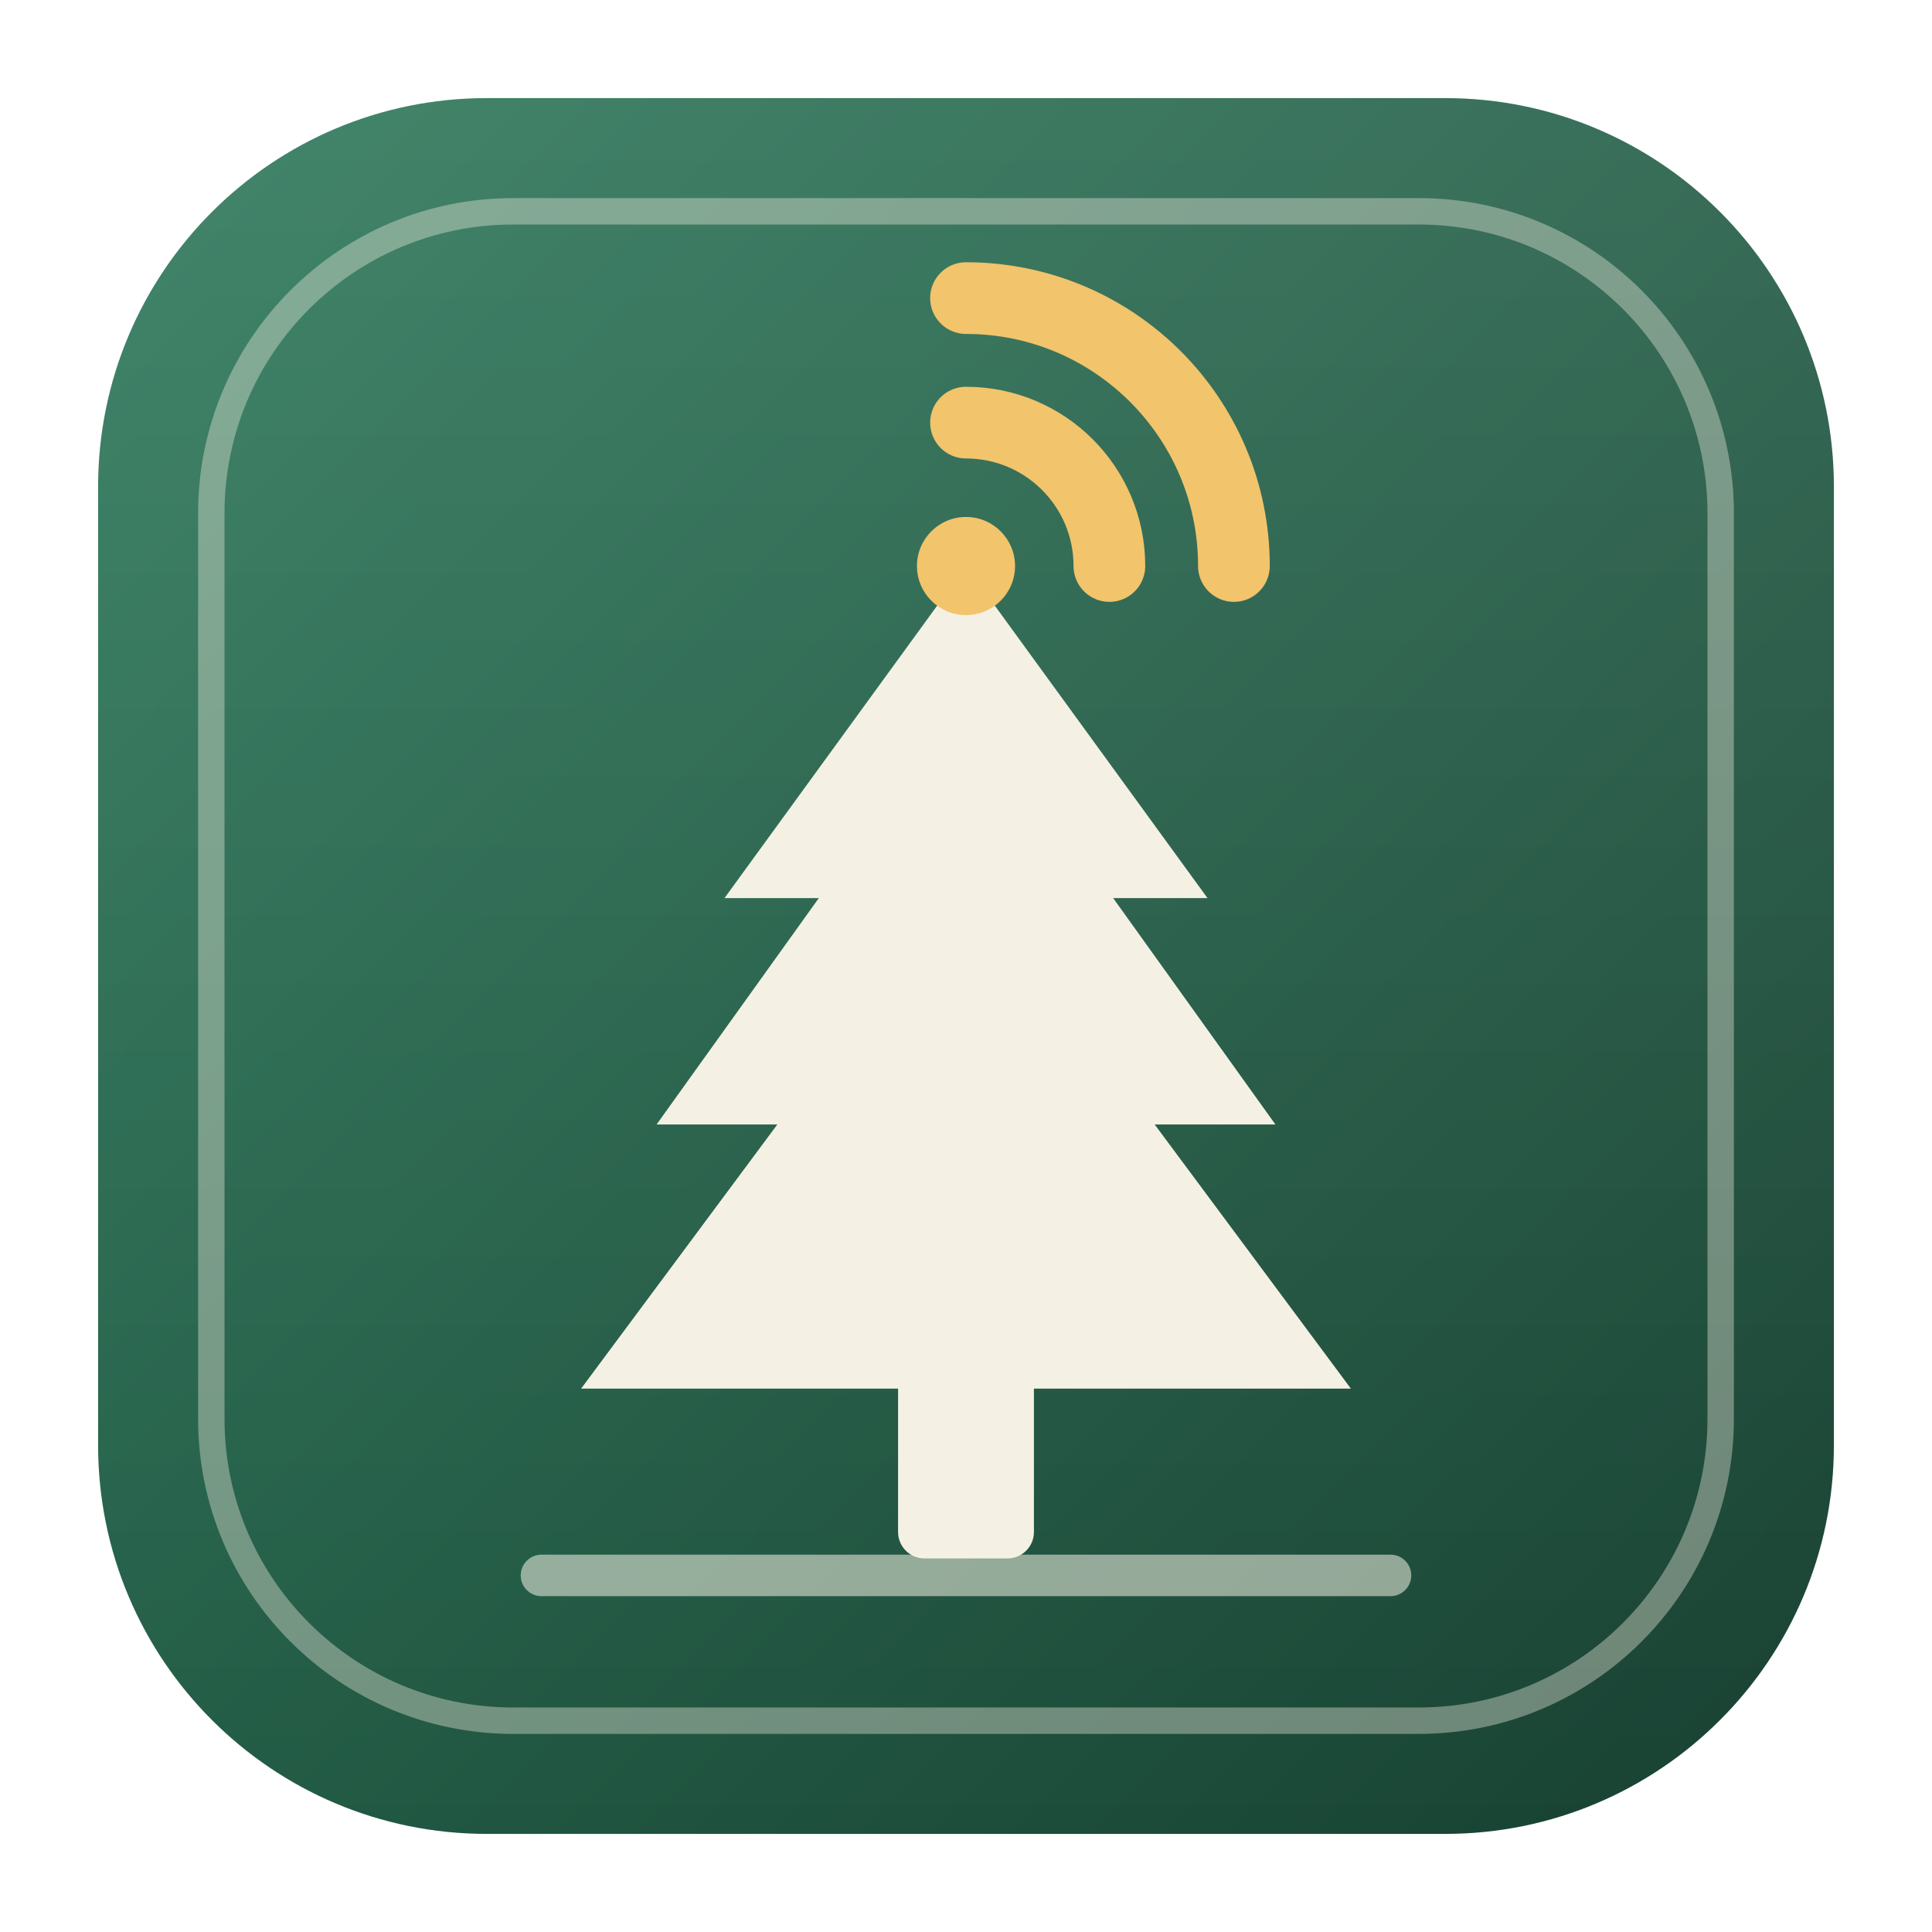
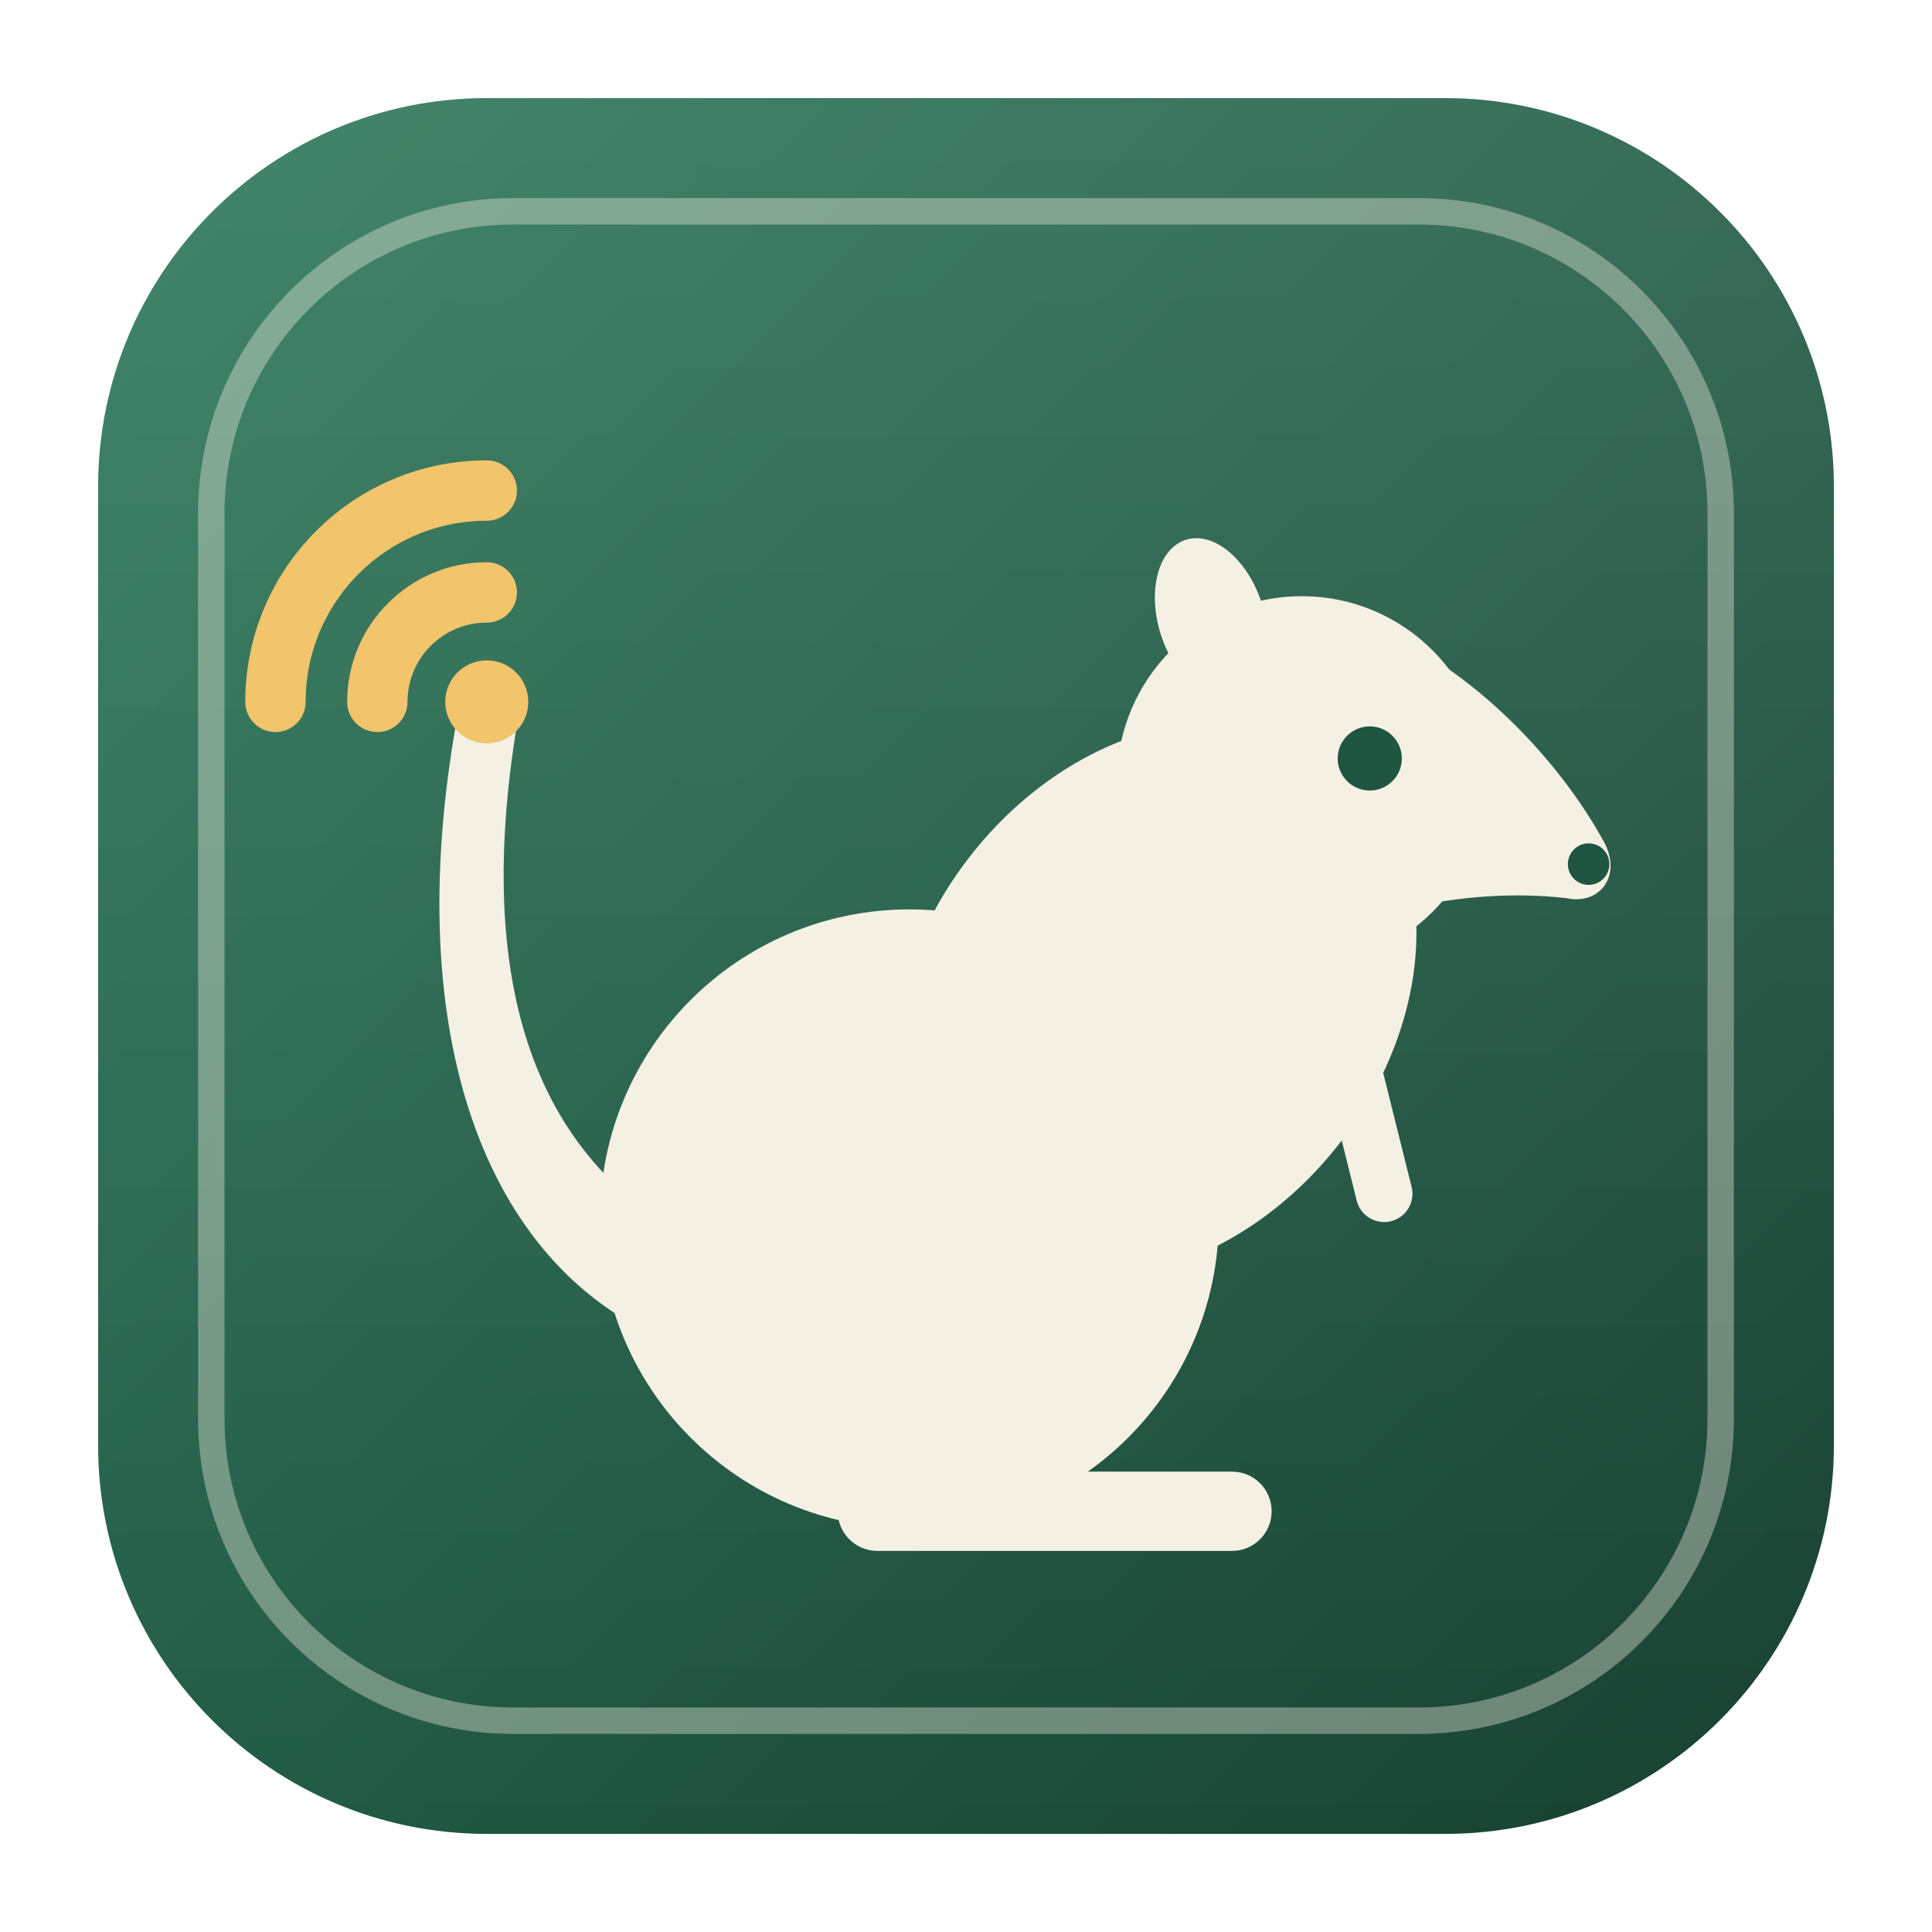
<svg xmlns="http://www.w3.org/2000/svg" viewBox="0 0 1024 1024" width="1024" height="1024">
  <defs>
    <linearGradient id="bg" x1="0" y1="0" x2="1" y2="1">
      <stop offset="0" stop-color="#2E7A5C" />
      <stop offset="1" stop-color="#173F30" />
    </linearGradient>
    <linearGradient id="shine" x1="0" y1="0" x2="0" y2="1">
      <stop offset="0" stop-color="#ffffff" stop-opacity=".10" />
      <stop offset="1" stop-color="#ffffff" stop-opacity="0" />
    </linearGradient>
  </defs>
  <rect x="52" y="52" width="920" height="920" rx="206" fill="url(#bg)" />
  <rect x="52" y="52" width="920" height="920" rx="206" fill="url(#shine)" />
  <rect x="112" y="112" width="800" height="800" rx="160" fill="none" stroke="#F4F1E4" stroke-opacity=".38" stroke-width="14" />
-   <g fill="#F4F1E4">
-     <path d="M512 300 L640 476 L590 476 L676 596 L612 596 L716 736 L308 736 L412 596 L348 596 L434 476 L384 476 Z" />
-     <rect x="476" y="722" width="72" height="104" rx="14" />
+   <g transform="translate(36 10)">
+     <g fill="#F4F1E4">
+       <path d="M316 700 C 222 660, 176 540, 206 372 C 210 348, 242 350, 238 374 C 214 520, 252 610, 340 652 Z" />
+       <circle cx="446" cy="636" r="164" />
+       <ellipse cx="576" cy="520" rx="124" ry="160" transform="rotate(38 576 520)" />
+       <circle cx="654" cy="404" r="98" />
+       <path d="M680 318 C 740 338, 790 392, 814 436 C 824 454, 812 470, 794 466 C 740 460, 690 474, 640 492 Z" />
+       <ellipse cx="606" cy="318" rx="28" ry="44" transform="rotate(-18 606 318)" />
+       <rect x="408" y="770" width="230" height="42" rx="21" />
+       <rect x="664" y="548" width="30" height="92" rx="15" transform="rotate(-14 679 548)" />
+     </g>
+     <g fill="none" stroke="#F2C46B" stroke-width="32" stroke-linecap="round">
+       <path d="M164 362 A58 58 0 0 1 222 304" />
+       <path d="M110 362 A112 112 0 0 1 222 250" />
+     </g>
+     <circle cx="222" cy="362" r="22" fill="#F2C46B" />
+     <circle cx="690" cy="392" r="17" fill="#1F5541" />
+     <circle cx="806" cy="448" r="11" fill="#1F5541" />
  </g>
-   <rect x="276" y="824" width="472" height="22" rx="11" fill="#F4F1E4" fill-opacity=".55" />
-   <g fill="none" stroke="#F2C46B" stroke-width="38" stroke-linecap="round">
-     <path d="M512 224 A76 76 0 0 1 588 300" />
-     <path d="M512 158 A142 142 0 0 1 654 300" />
-   </g>
-   <circle cx="512" cy="300" r="26" fill="#F2C46B" />
</svg>
